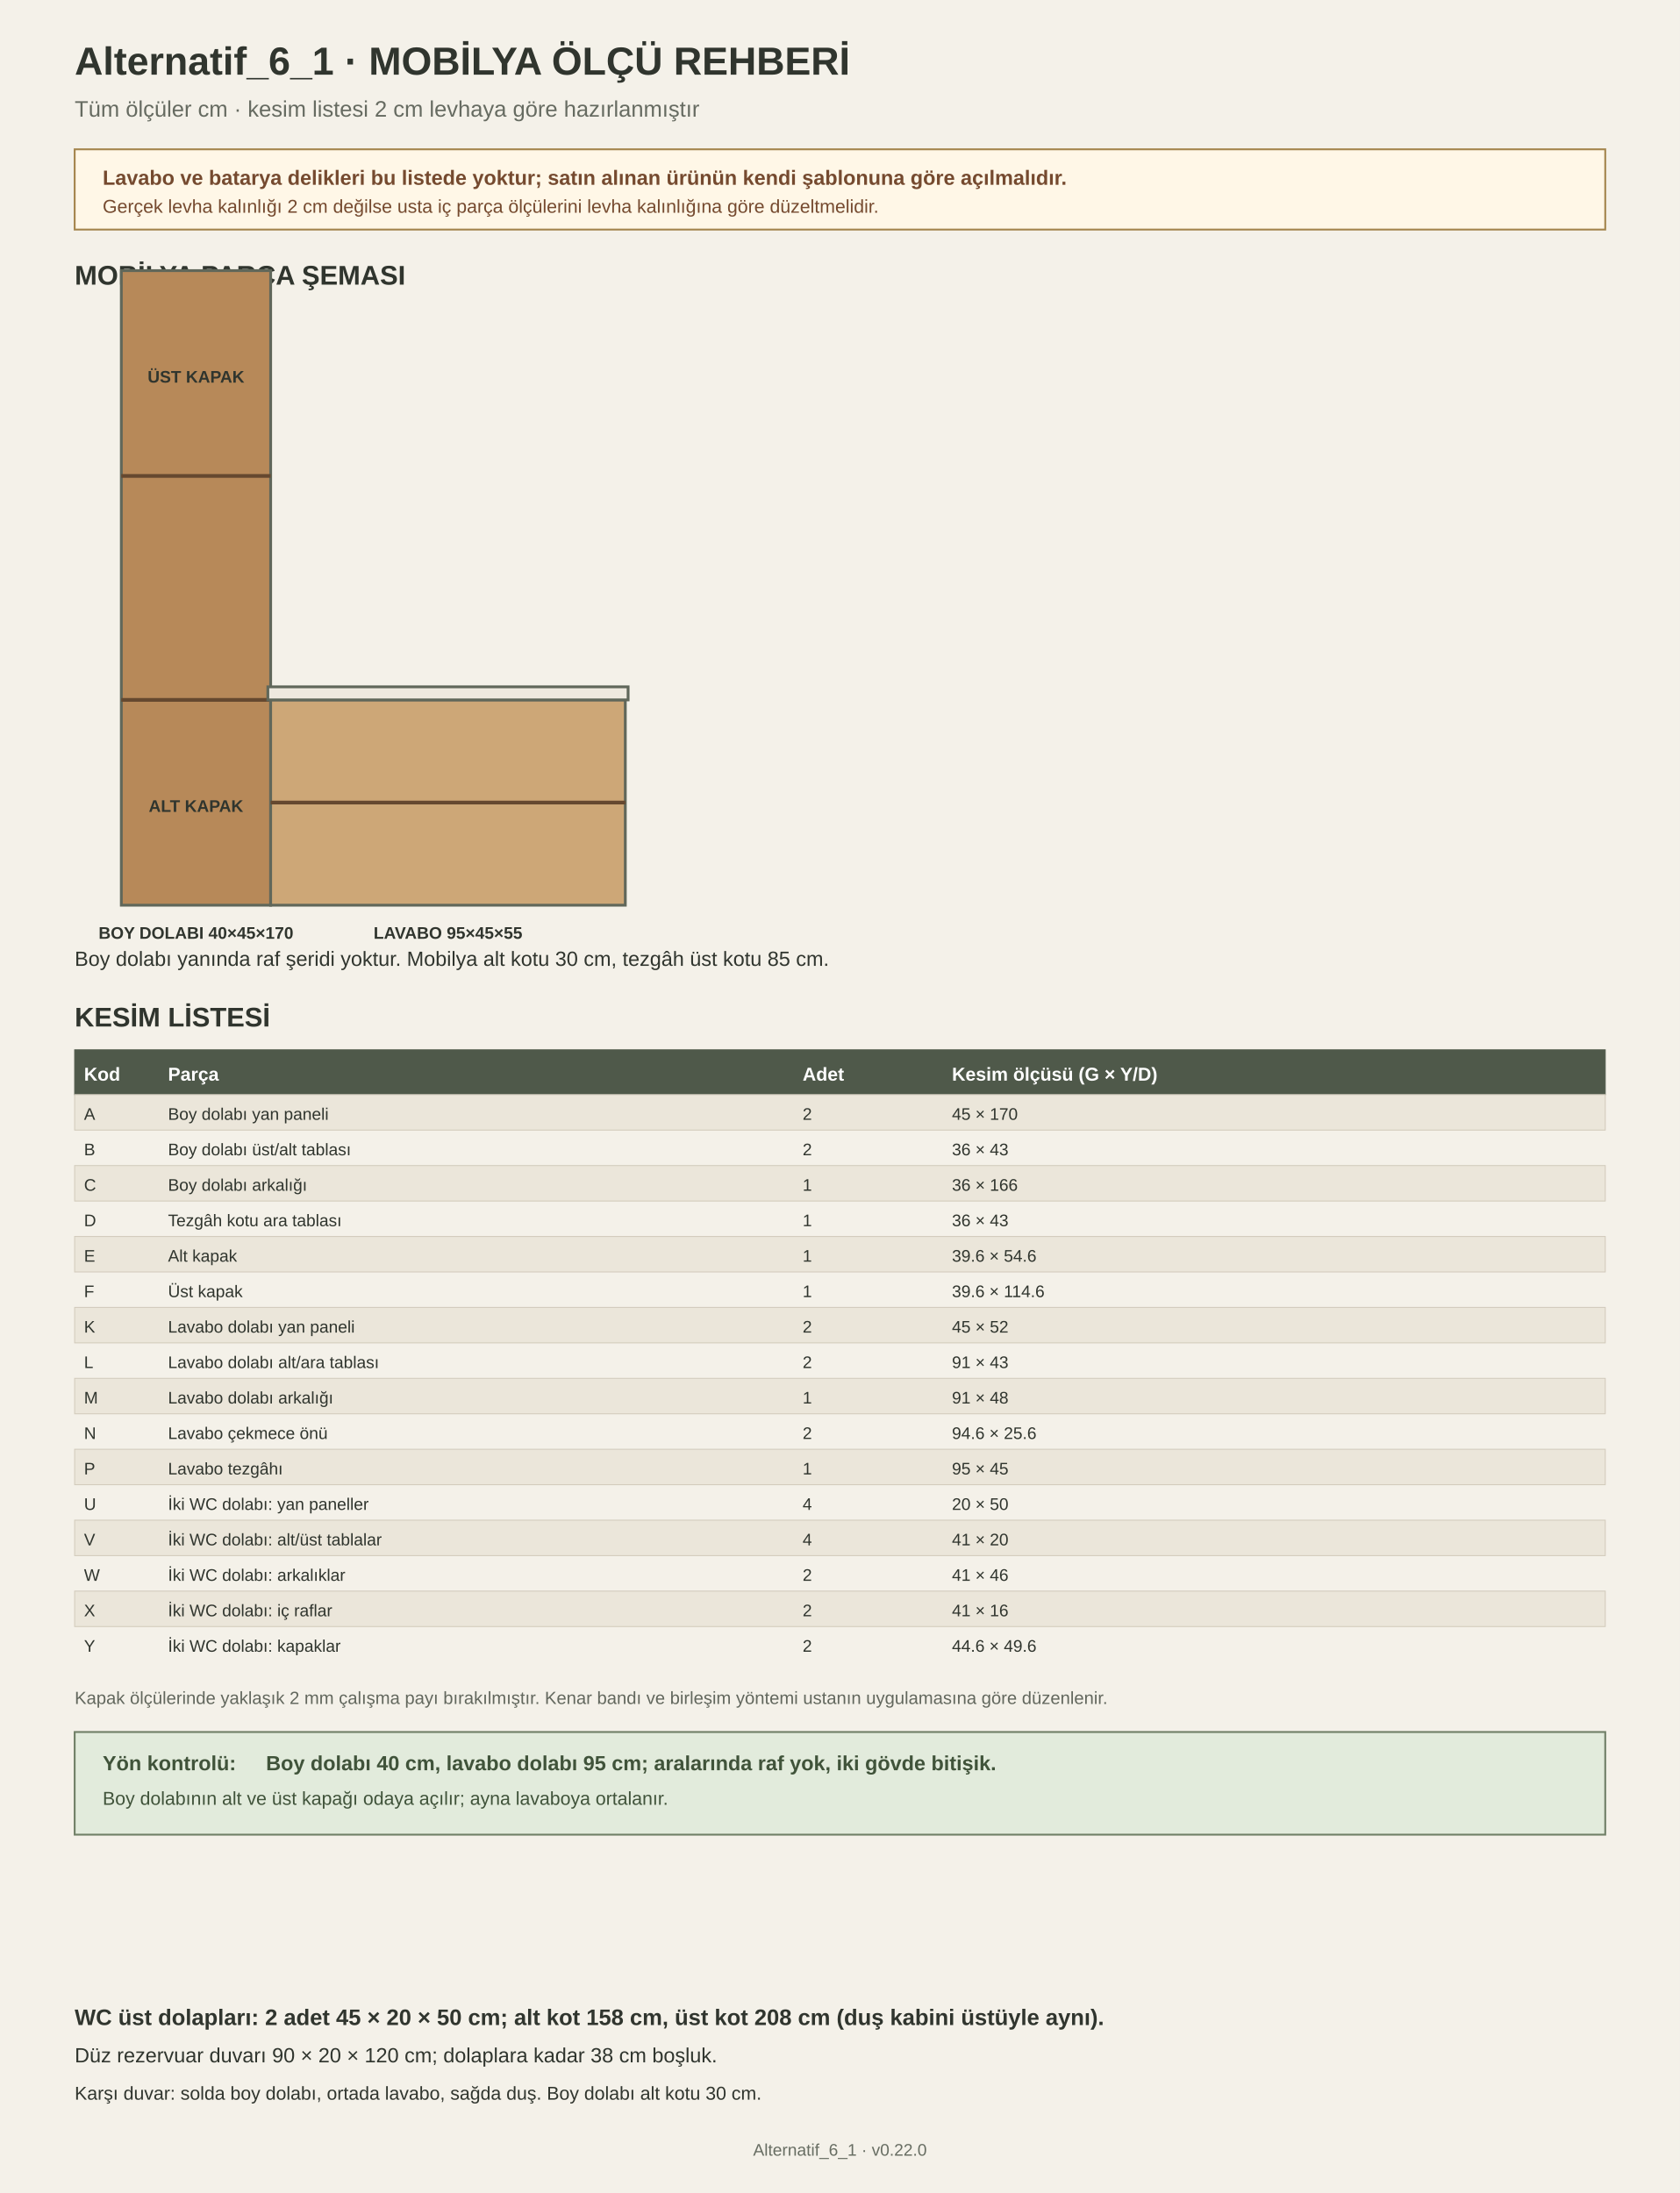
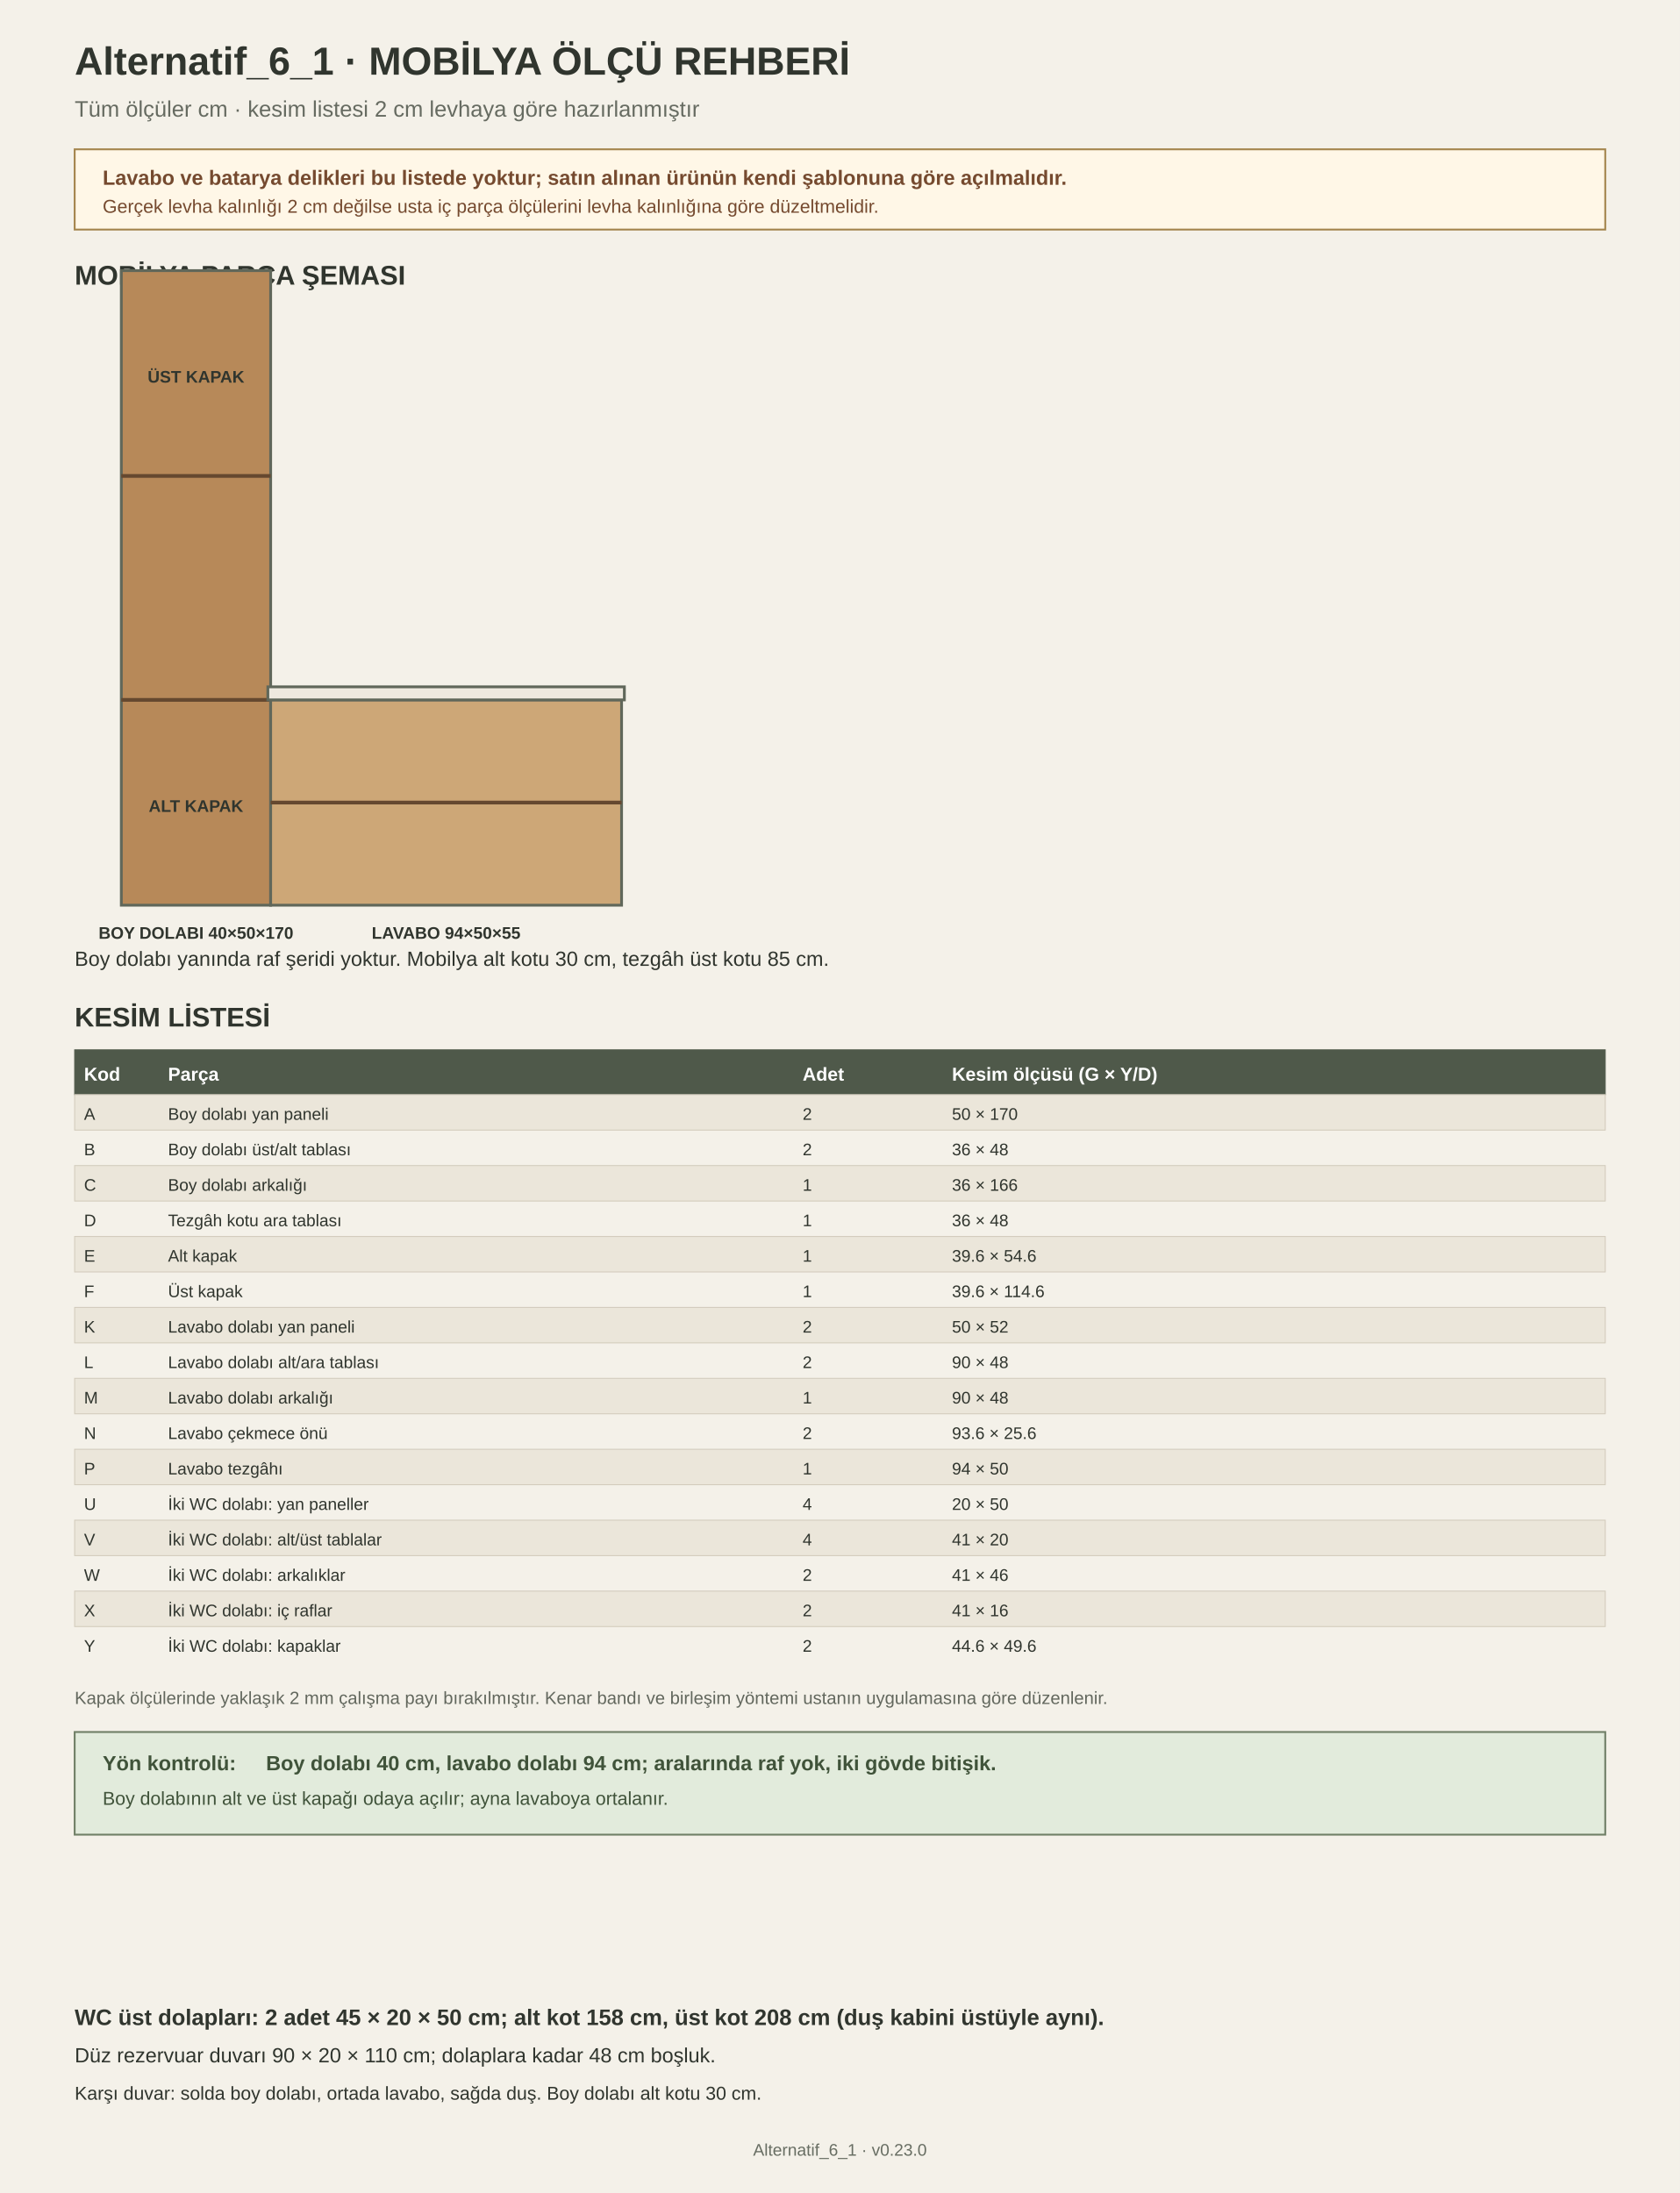
<svg xmlns="http://www.w3.org/2000/svg" width="1800" height="2350" viewBox="0 0 1800 2350">
  <defs>
    <marker id="green-arrow" markerWidth="10" markerHeight="10" refX="9" refY="5" orient="auto">
      <path d="M0 0L10 5L0 10Z" fill="#52704a" />
    </marker>
  </defs>
  <rect width="1800" height="2350" fill="#f4f1e9" />
  <text x="80" y="80" font-family="Arial,sans-serif" font-size="42" font-weight="700" text-anchor="start" fill="#30352e">Alternatif_6_1 · MOBİLYA ÖLÇÜ REHBERİ</text>
  <text x="80" y="125" font-family="Arial,sans-serif" font-size="24" font-weight="400" text-anchor="start" fill="#666b61">Tüm ölçüler cm · kesim listesi 2 cm levhaya göre hazırlanmıştır</text>
  <rect x="80" y="160" width="1640" height="86" fill="#fff7e7" stroke="#a4854d" stroke-width="2" />
  <text x="110" y="198" font-family="Arial,sans-serif" font-size="22" font-weight="700" text-anchor="start" fill="#754a2f">Lavabo ve batarya delikleri bu listede yoktur; satın alınan ürünün kendi şablonuna göre açılmalıdır.</text>
  <text x="110" y="228" font-family="Arial,sans-serif" font-size="20" font-weight="400" text-anchor="start" fill="#754a2f">Gerçek levha kalınlığı 2 cm değilse usta iç parça ölçülerini levha kalınlığına göre düzeltmelidir.</text>
  <text x="80" y="305" font-family="Arial,sans-serif" font-size="29" font-weight="700" text-anchor="start" fill="#30352e">MOBİLYA PARÇA ŞEMASI</text>
  <rect x="130" y="290.0" width="160.0" height="680.0" fill="#b78959" stroke="#60675a" stroke-width="3" />
  <line x1="130" y1="510.0" x2="290.0" y2="510.0" stroke="#65482f" stroke-width="4" />
  <line x1="130" y1="750.0" x2="290.0" y2="750.0" stroke="#65482f" stroke-width="4" />
  <text x="210" y="410.0" font-family="Arial,sans-serif" font-size="18" font-weight="700" text-anchor="middle" fill="#30352e">ÜST KAPAK</text>
  <text x="210" y="870.0" font-family="Arial,sans-serif" font-size="18" font-weight="700" text-anchor="middle" fill="#30352e">ALT KAPAK</text>
-   <rect x="290.0" y="750.0" width="380.0" height="220.0" fill="#cda777" stroke="#60675a" stroke-width="3" />
-   <line x1="290.0" y1="860.0" x2="670.0" y2="860.0" stroke="#65482f" stroke-width="4" />
-   <rect x="287.0" y="736.0" width="386.0" height="14" fill="#eee9df" stroke="#60675a" stroke-width="3" />
-   <text x="480.0" y="1006" font-family="Arial,sans-serif" font-size="18" font-weight="700" text-anchor="middle" fill="#30352e">LAVABO 95×45×55</text>
-   <text x="210.0" y="1006" font-family="Arial,sans-serif" font-size="18" font-weight="700" text-anchor="middle" fill="#30352e">BOY DOLABI 40×45×170</text>
+   <rect x="290.0" y="750.0" width="376.0" height="220.0" fill="#cda777" stroke="#60675a" stroke-width="3" />
+   <line x1="290.0" y1="860.0" x2="666.0" y2="860.0" stroke="#65482f" stroke-width="4" />
+   <rect x="287.0" y="736.0" width="382.0" height="14" fill="#eee9df" stroke="#60675a" stroke-width="3" />
+   <text x="478.0" y="1006" font-family="Arial,sans-serif" font-size="18" font-weight="700" text-anchor="middle" fill="#30352e">LAVABO 94×50×55</text>
+   <text x="210.0" y="1006" font-family="Arial,sans-serif" font-size="18" font-weight="700" text-anchor="middle" fill="#30352e">BOY DOLABI 40×50×170</text>
  <text x="80" y="1035" font-family="Arial,sans-serif" font-size="22" font-weight="400" text-anchor="start" fill="#30352e">Boy dolabı yanında raf şeridi yoktur. Mobilya alt kotu 30 cm, tezgâh üst kotu 85 cm.</text>
  <text x="80" y="1100" font-family="Arial,sans-serif" font-size="29" font-weight="700" text-anchor="start" fill="#30352e">KESİM LİSTESİ</text>
  <rect x="80" y="1125" width="1640" height="48" fill="#4f594a" stroke="#4f594a" stroke-width="1" />
  <text x="90" y="1158" font-family="Arial,sans-serif" font-size="20" font-weight="700" text-anchor="start" fill="#fff">Kod</text>
  <text x="180" y="1158" font-family="Arial,sans-serif" font-size="20" font-weight="700" text-anchor="start" fill="#fff">Parça</text>
  <text x="860" y="1158" font-family="Arial,sans-serif" font-size="20" font-weight="700" text-anchor="start" fill="#fff">Adet</text>
  <text x="1020" y="1158" font-family="Arial,sans-serif" font-size="20" font-weight="700" text-anchor="start" fill="#fff">Kesim ölçüsü (G × Y/D)</text>
  <rect x="80" y="1173" width="1640" height="38" fill="#ebe6da" stroke="#d2cbbc" stroke-width="1" />
  <text x="90" y="1200" font-family="Arial,sans-serif" font-size="18" font-weight="400" text-anchor="start" fill="#30352e">A</text>
  <text x="180" y="1200" font-family="Arial,sans-serif" font-size="18" font-weight="400" text-anchor="start" fill="#30352e">Boy dolabı yan paneli</text>
  <text x="860" y="1200" font-family="Arial,sans-serif" font-size="18" font-weight="400" text-anchor="start" fill="#30352e">2</text>
-   <text x="1020" y="1200" font-family="Arial,sans-serif" font-size="18" font-weight="400" text-anchor="start" fill="#30352e">45 × 170</text>
+   <text x="1020" y="1200" font-family="Arial,sans-serif" font-size="18" font-weight="400" text-anchor="start" fill="#30352e">50 × 170</text>
  <text x="90" y="1238" font-family="Arial,sans-serif" font-size="18" font-weight="400" text-anchor="start" fill="#30352e">B</text>
  <text x="180" y="1238" font-family="Arial,sans-serif" font-size="18" font-weight="400" text-anchor="start" fill="#30352e">Boy dolabı üst/alt tablası</text>
  <text x="860" y="1238" font-family="Arial,sans-serif" font-size="18" font-weight="400" text-anchor="start" fill="#30352e">2</text>
-   <text x="1020" y="1238" font-family="Arial,sans-serif" font-size="18" font-weight="400" text-anchor="start" fill="#30352e">36 × 43</text>
+   <text x="1020" y="1238" font-family="Arial,sans-serif" font-size="18" font-weight="400" text-anchor="start" fill="#30352e">36 × 48</text>
  <rect x="80" y="1249" width="1640" height="38" fill="#ebe6da" stroke="#d2cbbc" stroke-width="1" />
  <text x="90" y="1276" font-family="Arial,sans-serif" font-size="18" font-weight="400" text-anchor="start" fill="#30352e">C</text>
  <text x="180" y="1276" font-family="Arial,sans-serif" font-size="18" font-weight="400" text-anchor="start" fill="#30352e">Boy dolabı arkalığı</text>
  <text x="860" y="1276" font-family="Arial,sans-serif" font-size="18" font-weight="400" text-anchor="start" fill="#30352e">1</text>
  <text x="1020" y="1276" font-family="Arial,sans-serif" font-size="18" font-weight="400" text-anchor="start" fill="#30352e">36 × 166</text>
  <text x="90" y="1314" font-family="Arial,sans-serif" font-size="18" font-weight="400" text-anchor="start" fill="#30352e">D</text>
  <text x="180" y="1314" font-family="Arial,sans-serif" font-size="18" font-weight="400" text-anchor="start" fill="#30352e">Tezgâh kotu ara tablası</text>
  <text x="860" y="1314" font-family="Arial,sans-serif" font-size="18" font-weight="400" text-anchor="start" fill="#30352e">1</text>
-   <text x="1020" y="1314" font-family="Arial,sans-serif" font-size="18" font-weight="400" text-anchor="start" fill="#30352e">36 × 43</text>
+   <text x="1020" y="1314" font-family="Arial,sans-serif" font-size="18" font-weight="400" text-anchor="start" fill="#30352e">36 × 48</text>
  <rect x="80" y="1325" width="1640" height="38" fill="#ebe6da" stroke="#d2cbbc" stroke-width="1" />
  <text x="90" y="1352" font-family="Arial,sans-serif" font-size="18" font-weight="400" text-anchor="start" fill="#30352e">E</text>
  <text x="180" y="1352" font-family="Arial,sans-serif" font-size="18" font-weight="400" text-anchor="start" fill="#30352e">Alt kapak</text>
  <text x="860" y="1352" font-family="Arial,sans-serif" font-size="18" font-weight="400" text-anchor="start" fill="#30352e">1</text>
  <text x="1020" y="1352" font-family="Arial,sans-serif" font-size="18" font-weight="400" text-anchor="start" fill="#30352e">39.6 × 54.6</text>
  <text x="90" y="1390" font-family="Arial,sans-serif" font-size="18" font-weight="400" text-anchor="start" fill="#30352e">F</text>
  <text x="180" y="1390" font-family="Arial,sans-serif" font-size="18" font-weight="400" text-anchor="start" fill="#30352e">Üst kapak</text>
  <text x="860" y="1390" font-family="Arial,sans-serif" font-size="18" font-weight="400" text-anchor="start" fill="#30352e">1</text>
  <text x="1020" y="1390" font-family="Arial,sans-serif" font-size="18" font-weight="400" text-anchor="start" fill="#30352e">39.6 × 114.6</text>
  <rect x="80" y="1401" width="1640" height="38" fill="#ebe6da" stroke="#d2cbbc" stroke-width="1" />
  <text x="90" y="1428" font-family="Arial,sans-serif" font-size="18" font-weight="400" text-anchor="start" fill="#30352e">K</text>
  <text x="180" y="1428" font-family="Arial,sans-serif" font-size="18" font-weight="400" text-anchor="start" fill="#30352e">Lavabo dolabı yan paneli</text>
  <text x="860" y="1428" font-family="Arial,sans-serif" font-size="18" font-weight="400" text-anchor="start" fill="#30352e">2</text>
-   <text x="1020" y="1428" font-family="Arial,sans-serif" font-size="18" font-weight="400" text-anchor="start" fill="#30352e">45 × 52</text>
+   <text x="1020" y="1428" font-family="Arial,sans-serif" font-size="18" font-weight="400" text-anchor="start" fill="#30352e">50 × 52</text>
  <text x="90" y="1466" font-family="Arial,sans-serif" font-size="18" font-weight="400" text-anchor="start" fill="#30352e">L</text>
  <text x="180" y="1466" font-family="Arial,sans-serif" font-size="18" font-weight="400" text-anchor="start" fill="#30352e">Lavabo dolabı alt/ara tablası</text>
  <text x="860" y="1466" font-family="Arial,sans-serif" font-size="18" font-weight="400" text-anchor="start" fill="#30352e">2</text>
-   <text x="1020" y="1466" font-family="Arial,sans-serif" font-size="18" font-weight="400" text-anchor="start" fill="#30352e">91 × 43</text>
+   <text x="1020" y="1466" font-family="Arial,sans-serif" font-size="18" font-weight="400" text-anchor="start" fill="#30352e">90 × 48</text>
  <rect x="80" y="1477" width="1640" height="38" fill="#ebe6da" stroke="#d2cbbc" stroke-width="1" />
  <text x="90" y="1504" font-family="Arial,sans-serif" font-size="18" font-weight="400" text-anchor="start" fill="#30352e">M</text>
  <text x="180" y="1504" font-family="Arial,sans-serif" font-size="18" font-weight="400" text-anchor="start" fill="#30352e">Lavabo dolabı arkalığı</text>
  <text x="860" y="1504" font-family="Arial,sans-serif" font-size="18" font-weight="400" text-anchor="start" fill="#30352e">1</text>
-   <text x="1020" y="1504" font-family="Arial,sans-serif" font-size="18" font-weight="400" text-anchor="start" fill="#30352e">91 × 48</text>
+   <text x="1020" y="1504" font-family="Arial,sans-serif" font-size="18" font-weight="400" text-anchor="start" fill="#30352e">90 × 48</text>
  <text x="90" y="1542" font-family="Arial,sans-serif" font-size="18" font-weight="400" text-anchor="start" fill="#30352e">N</text>
  <text x="180" y="1542" font-family="Arial,sans-serif" font-size="18" font-weight="400" text-anchor="start" fill="#30352e">Lavabo çekmece önü</text>
  <text x="860" y="1542" font-family="Arial,sans-serif" font-size="18" font-weight="400" text-anchor="start" fill="#30352e">2</text>
-   <text x="1020" y="1542" font-family="Arial,sans-serif" font-size="18" font-weight="400" text-anchor="start" fill="#30352e">94.6 × 25.6</text>
+   <text x="1020" y="1542" font-family="Arial,sans-serif" font-size="18" font-weight="400" text-anchor="start" fill="#30352e">93.6 × 25.6</text>
  <rect x="80" y="1553" width="1640" height="38" fill="#ebe6da" stroke="#d2cbbc" stroke-width="1" />
  <text x="90" y="1580" font-family="Arial,sans-serif" font-size="18" font-weight="400" text-anchor="start" fill="#30352e">P</text>
  <text x="180" y="1580" font-family="Arial,sans-serif" font-size="18" font-weight="400" text-anchor="start" fill="#30352e">Lavabo tezgâhı</text>
  <text x="860" y="1580" font-family="Arial,sans-serif" font-size="18" font-weight="400" text-anchor="start" fill="#30352e">1</text>
-   <text x="1020" y="1580" font-family="Arial,sans-serif" font-size="18" font-weight="400" text-anchor="start" fill="#30352e">95 × 45</text>
+   <text x="1020" y="1580" font-family="Arial,sans-serif" font-size="18" font-weight="400" text-anchor="start" fill="#30352e">94 × 50</text>
  <text x="90" y="1618" font-family="Arial,sans-serif" font-size="18" font-weight="400" text-anchor="start" fill="#30352e">U</text>
  <text x="180" y="1618" font-family="Arial,sans-serif" font-size="18" font-weight="400" text-anchor="start" fill="#30352e">İki WC dolabı: yan paneller</text>
  <text x="860" y="1618" font-family="Arial,sans-serif" font-size="18" font-weight="400" text-anchor="start" fill="#30352e">4</text>
  <text x="1020" y="1618" font-family="Arial,sans-serif" font-size="18" font-weight="400" text-anchor="start" fill="#30352e">20 × 50</text>
  <rect x="80" y="1629" width="1640" height="38" fill="#ebe6da" stroke="#d2cbbc" stroke-width="1" />
  <text x="90" y="1656" font-family="Arial,sans-serif" font-size="18" font-weight="400" text-anchor="start" fill="#30352e">V</text>
  <text x="180" y="1656" font-family="Arial,sans-serif" font-size="18" font-weight="400" text-anchor="start" fill="#30352e">İki WC dolabı: alt/üst tablalar</text>
  <text x="860" y="1656" font-family="Arial,sans-serif" font-size="18" font-weight="400" text-anchor="start" fill="#30352e">4</text>
  <text x="1020" y="1656" font-family="Arial,sans-serif" font-size="18" font-weight="400" text-anchor="start" fill="#30352e">41 × 20</text>
  <text x="90" y="1694" font-family="Arial,sans-serif" font-size="18" font-weight="400" text-anchor="start" fill="#30352e">W</text>
  <text x="180" y="1694" font-family="Arial,sans-serif" font-size="18" font-weight="400" text-anchor="start" fill="#30352e">İki WC dolabı: arkalıklar</text>
  <text x="860" y="1694" font-family="Arial,sans-serif" font-size="18" font-weight="400" text-anchor="start" fill="#30352e">2</text>
  <text x="1020" y="1694" font-family="Arial,sans-serif" font-size="18" font-weight="400" text-anchor="start" fill="#30352e">41 × 46</text>
  <rect x="80" y="1705" width="1640" height="38" fill="#ebe6da" stroke="#d2cbbc" stroke-width="1" />
  <text x="90" y="1732" font-family="Arial,sans-serif" font-size="18" font-weight="400" text-anchor="start" fill="#30352e">X</text>
  <text x="180" y="1732" font-family="Arial,sans-serif" font-size="18" font-weight="400" text-anchor="start" fill="#30352e">İki WC dolabı: iç raflar</text>
  <text x="860" y="1732" font-family="Arial,sans-serif" font-size="18" font-weight="400" text-anchor="start" fill="#30352e">2</text>
  <text x="1020" y="1732" font-family="Arial,sans-serif" font-size="18" font-weight="400" text-anchor="start" fill="#30352e">41 × 16</text>
  <text x="90" y="1770" font-family="Arial,sans-serif" font-size="18" font-weight="400" text-anchor="start" fill="#30352e">Y</text>
  <text x="180" y="1770" font-family="Arial,sans-serif" font-size="18" font-weight="400" text-anchor="start" fill="#30352e">İki WC dolabı: kapaklar</text>
  <text x="860" y="1770" font-family="Arial,sans-serif" font-size="18" font-weight="400" text-anchor="start" fill="#30352e">2</text>
  <text x="1020" y="1770" font-family="Arial,sans-serif" font-size="18" font-weight="400" text-anchor="start" fill="#30352e">44.6 × 49.6</text>
  <text x="80" y="1826" font-family="Arial,sans-serif" font-size="19" font-weight="400" text-anchor="start" fill="#62675d">Kapak ölçülerinde yaklaşık 2 mm çalışma payı bırakılmıştır. Kenar bandı ve birleşim yöntemi ustanın uygulamasına göre düzenlenir.</text>
  <rect x="80" y="1856" width="1640" height="110" fill="#e2ebdc" stroke="#708067" stroke-width="2" />
  <text x="110" y="1897" font-family="Arial,sans-serif" font-size="22" font-weight="700" text-anchor="start" fill="#40533a">Yön kontrolü:</text>
-   <text x="285" y="1897" font-family="Arial,sans-serif" font-size="22" font-weight="700" text-anchor="start" fill="#40533a">Boy dolabı 40 cm, lavabo dolabı 95 cm; aralarında raf yok, iki gövde bitişik.</text>
+   <text x="285" y="1897" font-family="Arial,sans-serif" font-size="22" font-weight="700" text-anchor="start" fill="#40533a">Boy dolabı 40 cm, lavabo dolabı 94 cm; aralarında raf yok, iki gövde bitişik.</text>
  <text x="110" y="1934" font-family="Arial,sans-serif" font-size="20" font-weight="400" text-anchor="start" fill="#40533a">Boy dolabının alt ve üst kapağı odaya açılır; ayna lavaboya ortalanır.</text>
  <text x="80" y="2170" font-family="Arial,sans-serif" font-size="24" font-weight="700" text-anchor="start" fill="#30352e">WC üst dolapları: 2 adet 45 × 20 × 50 cm; alt kot 158 cm, üst kot 208 cm (duş kabini üstüyle aynı).</text>
-   <text x="80" y="2210" font-family="Arial,sans-serif" font-size="22" font-weight="400" text-anchor="start" fill="#30352e">Düz rezervuar duvarı 90 × 20 × 120 cm; dolaplara kadar 38 cm boşluk.</text>
+   <text x="80" y="2210" font-family="Arial,sans-serif" font-size="22" font-weight="400" text-anchor="start" fill="#30352e">Düz rezervuar duvarı 90 × 20 × 110 cm; dolaplara kadar 48 cm boşluk.</text>
  <text x="80" y="2250" font-family="Arial,sans-serif" font-size="20" font-weight="400" text-anchor="start" fill="#30352e">Karşı duvar: solda boy dolabı, ortada lavabo, sağda duş. Boy dolabı alt kotu 30 cm.</text>
-   <text x="900" y="2310" font-family="Arial,sans-serif" font-size="18" font-weight="400" text-anchor="middle" fill="#676d62">Alternatif_6_1 · v0.22.0</text>
+   <text x="900" y="2310" font-family="Arial,sans-serif" font-size="18" font-weight="400" text-anchor="middle" fill="#676d62">Alternatif_6_1 · v0.23.0</text>
</svg>
